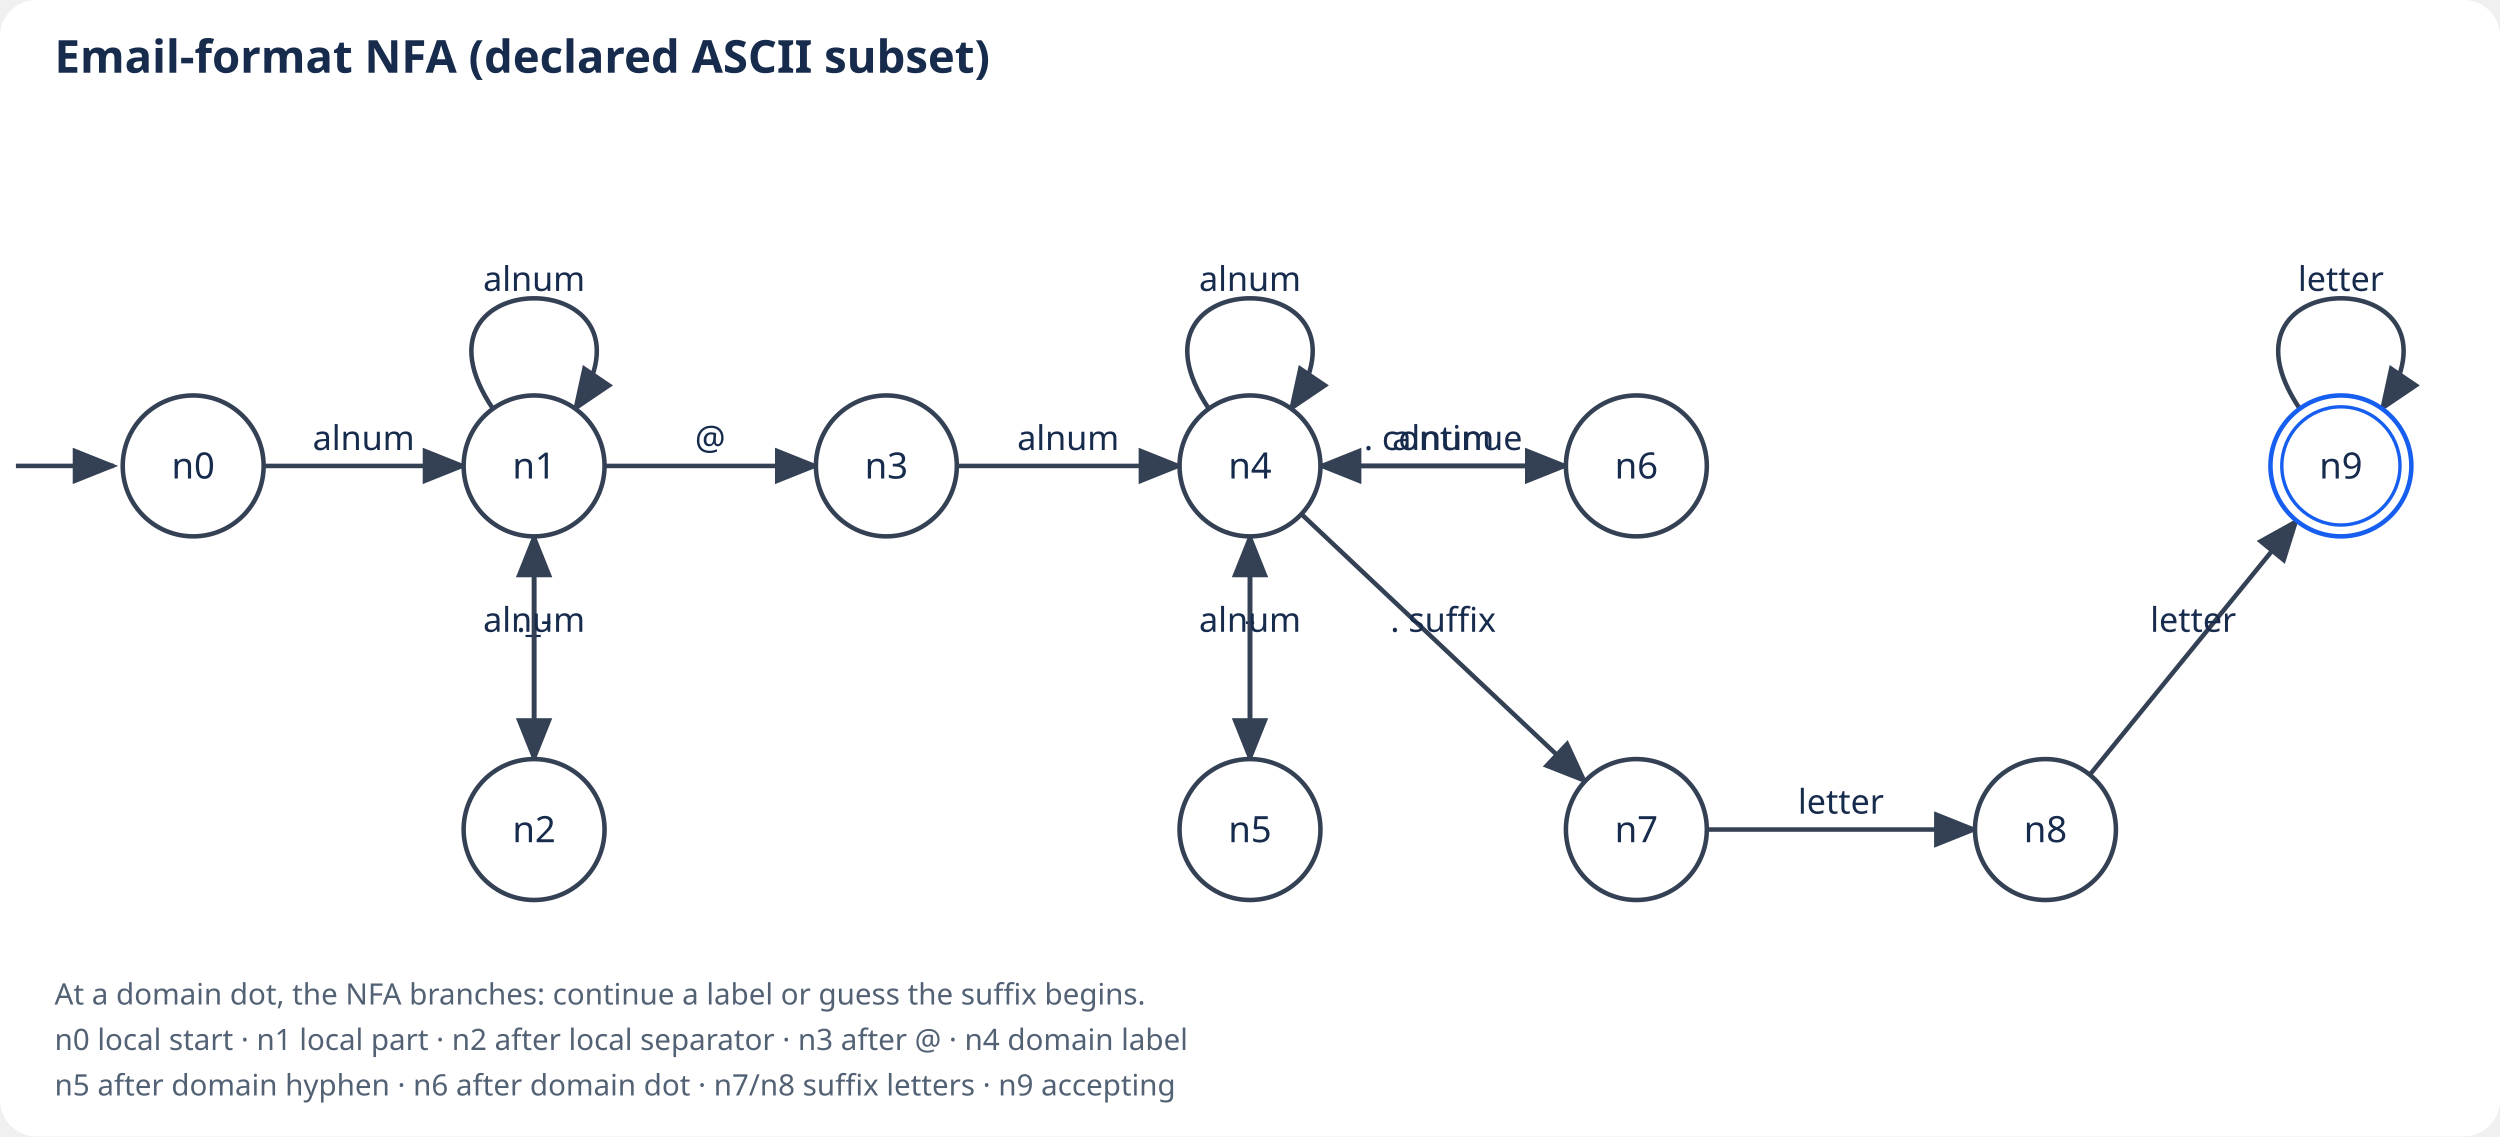
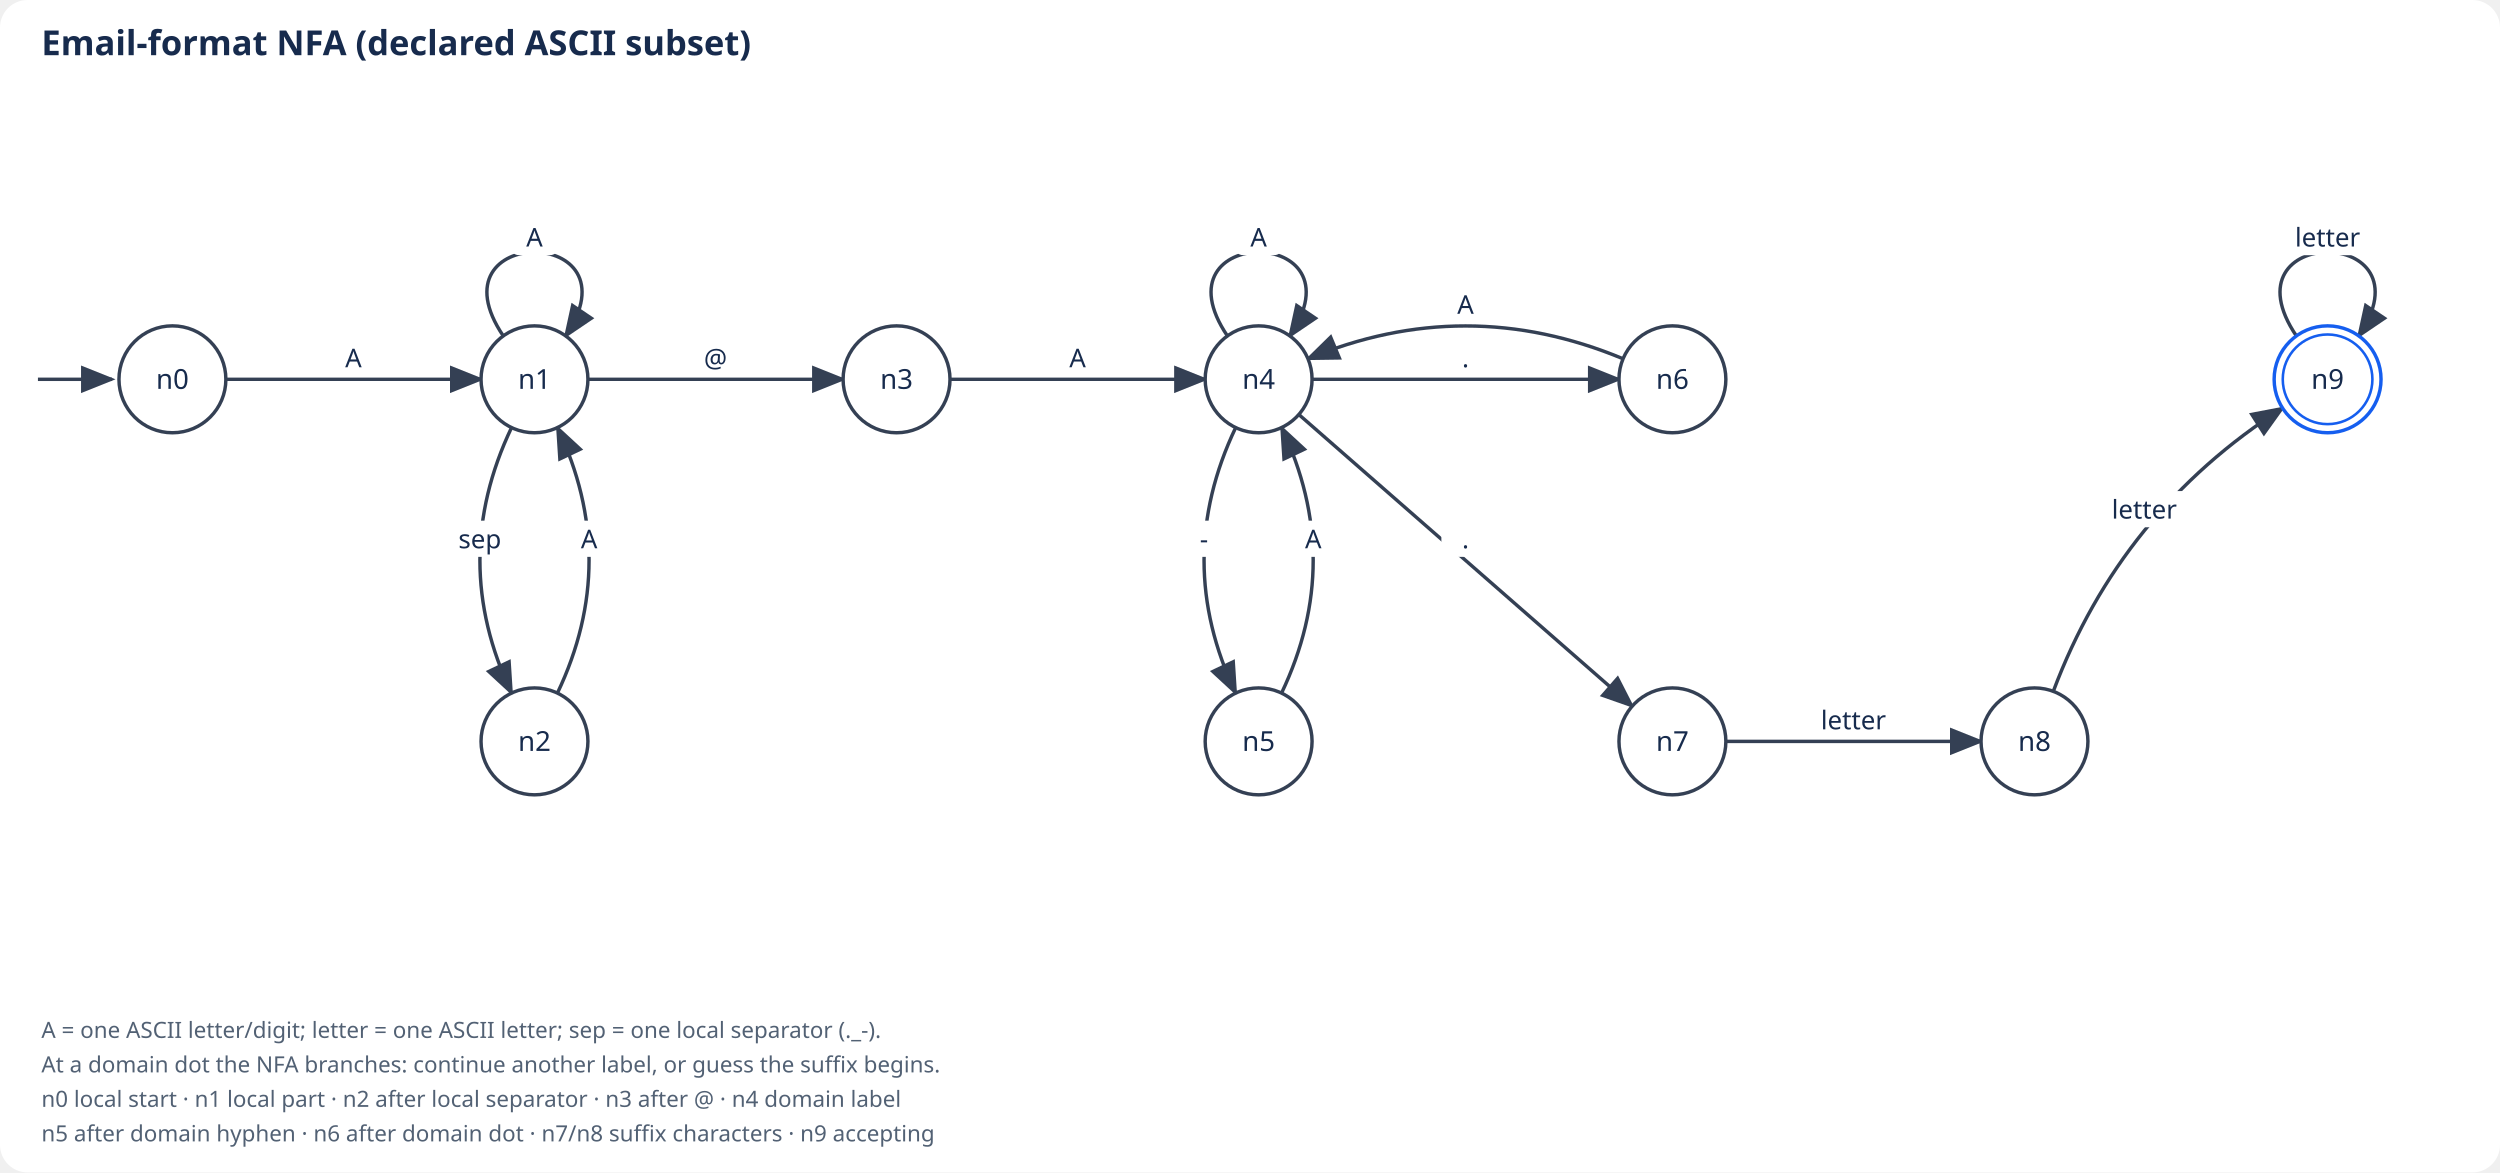
- <svg xmlns="http://www.w3.org/2000/svg" viewBox="0 0 1100 500" role="img" aria-label="Email-format NFA (declared ASCII subset)">
+ <svg xmlns="http://www.w3.org/2000/svg" viewBox="0 0 1450 680" role="img" aria-label="Email-format NFA (declared ASCII subset)">
  <defs>
    <marker id="arrow" markerWidth="10" markerHeight="8" refX="9" refY="4" orient="auto">
      <path d="M0,0 L10,4 L0,8 z" fill="#344054" />
    </marker>
  </defs>
  <rect width="100%" height="100%" rx="16" fill="#fff" />
  <style>text{font-family:system-ui,Segoe UI,sans-serif;fill:#172b4d}.edge{stroke:#344054;stroke-width:2;fill:none;marker-end:url(#arrow)}.node{fill:#fff;stroke:#344054;stroke-width:2}.accept{stroke:#155eef}.label{font-size:15px}.small{font-size:13px;fill:#526174}</style>
  <text x="24" y="32" font-size="20" font-weight="700">Email-format NFA (declared ASCII subset)</text>
-   <path class="edge" d="M116.0,205.0 Q160.0,205.0 204.0,205.0" />
-   <text class="label" text-anchor="middle" x="160.0" y="198.0">alnum</text>
-   <path class="edge" d="M217,180 C173,115 297,115 253,180" />
-   <text class="label" text-anchor="middle" x="235.0" y="128.0">alnum</text>
-   <path class="edge" d="M235.0,236.0 Q235.0,285.0 235.0,334.0" />
-   <text class="label" text-anchor="middle" x="235.0" y="278.0">._-</text>
-   <path class="edge" d="M235.0,334.0 Q235.0,285.0 235.0,236.0" />
-   <text class="label" text-anchor="middle" x="235.0" y="278.0">alnum</text>
-   <path class="edge" d="M266.0,205.0 Q312.5,205.0 359.0,205.0" />
-   <text class="label" text-anchor="middle" x="312.5" y="198.0">@</text>
-   <path class="edge" d="M421.0,205.0 Q470.0,205.0 519.0,205.0" />
-   <text class="label" text-anchor="middle" x="470.0" y="198.0">alnum</text>
-   <path class="edge" d="M532,180 C488,115 612,115 568,180" />
-   <text class="label" text-anchor="middle" x="550.0" y="128.0">alnum</text>
-   <path class="edge" d="M550.0,236.0 Q550.0,285.0 550.0,334.0" />
-   <text class="label" text-anchor="middle" x="550.0" y="278.0">-</text>
-   <path class="edge" d="M550.0,334.0 Q550.0,285.0 550.0,236.0" />
-   <text class="label" text-anchor="middle" x="550.0" y="278.0">alnum</text>
-   <path class="edge" d="M581.0,205.0 Q635.0,205.0 689.0,205.0" />
-   <text class="label" text-anchor="middle" x="635.0" y="198.0">. continue</text>
-   <path class="edge" d="M572.6,226.2 Q635.0,285.0 697.4,343.8" />
-   <text class="label" text-anchor="middle" x="635.0" y="278.0">. suffix</text>
-   <path class="edge" d="M689.0,205.0 Q635.0,205.0 581.0,205.0" />
-   <text class="label" text-anchor="middle" x="635.0" y="198.0">alnum</text>
-   <path class="edge" d="M751.0,365.0 Q810.0,365.0 869.0,365.0" />
-   <text class="label" text-anchor="middle" x="810.0" y="358.0">letter</text>
-   <path class="edge" d="M919.5,340.9 Q965.0,285.0 1010.5,229.1" />
-   <text class="label" text-anchor="middle" x="965.0" y="278.0">letter</text>
-   <path class="edge" d="M1012,180 C968,115 1092,115 1048,180" />
-   <text class="label" text-anchor="middle" x="1030.0" y="128.0">letter</text>
-   <path class="edge" d="M7,205 L50,205" />
-   <circle class="node" cx="85" cy="205" r="31" />
-   <text text-anchor="middle" dominant-baseline="middle" x="85" y="205" font-size="16">n0</text>
-   <circle class="node" cx="235" cy="205" r="31" />
-   <text text-anchor="middle" dominant-baseline="middle" x="235" y="205" font-size="16">n1</text>
-   <circle class="node" cx="235" cy="365" r="31" />
-   <text text-anchor="middle" dominant-baseline="middle" x="235" y="365" font-size="16">n2</text>
-   <circle class="node" cx="390" cy="205" r="31" />
-   <text text-anchor="middle" dominant-baseline="middle" x="390" y="205" font-size="16">n3</text>
-   <circle class="node" cx="550" cy="205" r="31" />
-   <text text-anchor="middle" dominant-baseline="middle" x="550" y="205" font-size="16">n4</text>
-   <circle class="node" cx="720" cy="205" r="31" />
-   <text text-anchor="middle" dominant-baseline="middle" x="720" y="205" font-size="16">n6</text>
-   <circle class="node" cx="550" cy="365" r="31" />
-   <text text-anchor="middle" dominant-baseline="middle" x="550" y="365" font-size="16">n5</text>
-   <circle class="node" cx="720" cy="365" r="31" />
-   <text text-anchor="middle" dominant-baseline="middle" x="720" y="365" font-size="16">n7</text>
-   <circle class="node" cx="900" cy="365" r="31" />
-   <text text-anchor="middle" dominant-baseline="middle" x="900" y="365" font-size="16">n8</text>
-   <circle class="node accept" cx="1030" cy="205" r="31" />
-   <circle cx="1030" cy="205" r="26" fill="none" stroke="#155eef" stroke-width="1.5" />
-   <text text-anchor="middle" dominant-baseline="middle" x="1030" y="205" font-size="16">n9</text>
-   <text class="small" x="24" y="442">At a domain dot, the NFA branches: continue a label or guess the suffix begins.</text>
-   <text class="small" x="24" y="462">n0 local start · n1 local part · n2 after local separator · n3 after @ · n4 domain label</text>
-   <text class="small" x="24" y="482">n5 after domain hyphen · n6 after domain dot · n7/n8 suffix letters · n9 accepting</text>
+   <path class="edge" d="M131.0,220.0 Q205.0,220.0 279.0,220.0" />
+   <rect x="191.0" y="197.0" width="28" height="21" rx="5" fill="#fff" />
+   <text class="label" text-anchor="middle" x="205.0" y="213.0">A</text>
+   <path class="edge" d="M292,195 C248,130 372,130 328,195" />
+   <rect x="296.0" y="127.0" width="28" height="21" rx="5" fill="#fff" />
+   <text class="label" text-anchor="middle" x="310.0" y="143.0">A</text>
+   <path class="edge" d="M296.7,248.0 Q260.0,325.0 296.7,402.0" />
+   <rect x="261.3" y="302.0" width="34" height="21" rx="5" fill="#fff" />
+   <text class="label" text-anchor="middle" x="278.3" y="318.0">sep</text>
+   <path class="edge" d="M323.3,402.0 Q360.0,325.0 323.3,248.0" />
+   <rect x="327.7" y="302.0" width="28" height="21" rx="5" fill="#fff" />
+   <text class="label" text-anchor="middle" x="341.7" y="318.0">A</text>
+   <path class="edge" d="M341.0,220.0 Q415.0,220.0 489.0,220.0" />
+   <rect x="401.0" y="197.0" width="28" height="21" rx="5" fill="#fff" />
+   <text class="label" text-anchor="middle" x="415.0" y="213.0">@</text>
+   <path class="edge" d="M551.0,220.0 Q625.0,220.0 699.0,220.0" />
+   <rect x="611.0" y="197.0" width="28" height="21" rx="5" fill="#fff" />
+   <text class="label" text-anchor="middle" x="625.0" y="213.0">A</text>
+   <path class="edge" d="M712,195 C668,130 792,130 748,195" />
+   <rect x="716.0" y="127.0" width="28" height="21" rx="5" fill="#fff" />
+   <text class="label" text-anchor="middle" x="730.0" y="143.0">A</text>
+   <path class="edge" d="M716.7,248.0 Q680.0,325.0 716.7,402.0" />
+   <rect x="684.3" y="302.0" width="28" height="21" rx="5" fill="#fff" />
+   <text class="label" text-anchor="middle" x="698.3" y="318.0">-</text>
+   <path class="edge" d="M743.3,402.0 Q780.0,325.0 743.3,248.0" />
+   <rect x="747.7" y="302.0" width="28" height="21" rx="5" fill="#fff" />
+   <text class="label" text-anchor="middle" x="761.7" y="318.0">A</text>
+   <path class="edge" d="M761.0,220.0 Q850.0,220.0 939.0,220.0" />
+   <rect x="836.0" y="197.0" width="28" height="21" rx="5" fill="#fff" />
+   <text class="label" text-anchor="middle" x="850.0" y="213.0">.</text>
+   <path class="edge" d="M753.3,240.4 Q850.0,325.0 946.7,409.6" />
+   <rect x="836.0" y="302.0" width="28" height="21" rx="5" fill="#fff" />
+   <text class="label" text-anchor="middle" x="850.0" y="318.0">.</text>
+   <path class="edge" d="M941.4,208.1 Q850.0,170.0 758.6,208.1" />
+   <rect x="836.0" y="166.0" width="28" height="21" rx="5" fill="#fff" />
+   <text class="label" text-anchor="middle" x="850.0" y="182.0">A</text>
+   <path class="edge" d="M1001.0,430.0 Q1075.0,430.0 1149.0,430.0" />
+   <rect x="1046.0" y="407.0" width="58" height="21" rx="5" fill="#fff" />
+   <text class="label" text-anchor="middle" x="1075.0" y="423.0">letter</text>
+   <path class="edge" d="M1190.9,401.0 Q1230.0,296.7 1323.9,236.7" />
+   <rect x="1214.7" y="284.8" width="58" height="21" rx="5" fill="#fff" />
+   <text class="label" text-anchor="middle" x="1243.7" y="300.8">letter</text>
+   <path class="edge" d="M1332,195 C1288,130 1412,130 1368,195" />
+   <rect x="1321.0" y="127.0" width="58" height="21" rx="5" fill="#fff" />
+   <text class="label" text-anchor="middle" x="1350.0" y="143.0">letter</text>
+   <path class="edge" d="M22,220 L65,220" />
+   <circle class="node" cx="100" cy="220" r="31" />
+   <text text-anchor="middle" dominant-baseline="middle" x="100" y="220" font-size="16">n0</text>
+   <circle class="node" cx="310" cy="220" r="31" />
+   <text text-anchor="middle" dominant-baseline="middle" x="310" y="220" font-size="16">n1</text>
+   <circle class="node" cx="310" cy="430" r="31" />
+   <text text-anchor="middle" dominant-baseline="middle" x="310" y="430" font-size="16">n2</text>
+   <circle class="node" cx="520" cy="220" r="31" />
+   <text text-anchor="middle" dominant-baseline="middle" x="520" y="220" font-size="16">n3</text>
+   <circle class="node" cx="730" cy="220" r="31" />
+   <text text-anchor="middle" dominant-baseline="middle" x="730" y="220" font-size="16">n4</text>
+   <circle class="node" cx="970" cy="220" r="31" />
+   <text text-anchor="middle" dominant-baseline="middle" x="970" y="220" font-size="16">n6</text>
+   <circle class="node" cx="730" cy="430" r="31" />
+   <text text-anchor="middle" dominant-baseline="middle" x="730" y="430" font-size="16">n5</text>
+   <circle class="node" cx="970" cy="430" r="31" />
+   <text text-anchor="middle" dominant-baseline="middle" x="970" y="430" font-size="16">n7</text>
+   <circle class="node" cx="1180" cy="430" r="31" />
+   <text text-anchor="middle" dominant-baseline="middle" x="1180" y="430" font-size="16">n8</text>
+   <circle class="node accept" cx="1350" cy="220" r="31" />
+   <circle cx="1350" cy="220" r="26" fill="none" stroke="#155eef" stroke-width="1.5" />
+   <text text-anchor="middle" dominant-baseline="middle" x="1350" y="220" font-size="16">n9</text>
+   <text class="small" x="24" y="602">A = one ASCII letter/digit; letter = one ASCII letter; sep = one local separator (._-).</text>
+   <text class="small" x="24" y="622">At a domain dot the NFA branches: continue another label, or guess the suffix begins.</text>
+   <text class="small" x="24" y="642">n0 local start · n1 local part · n2 after local separator · n3 after @ · n4 domain label</text>
+   <text class="small" x="24" y="662">n5 after domain hyphen · n6 after domain dot · n7/n8 suffix characters · n9 accepting</text>
</svg>
